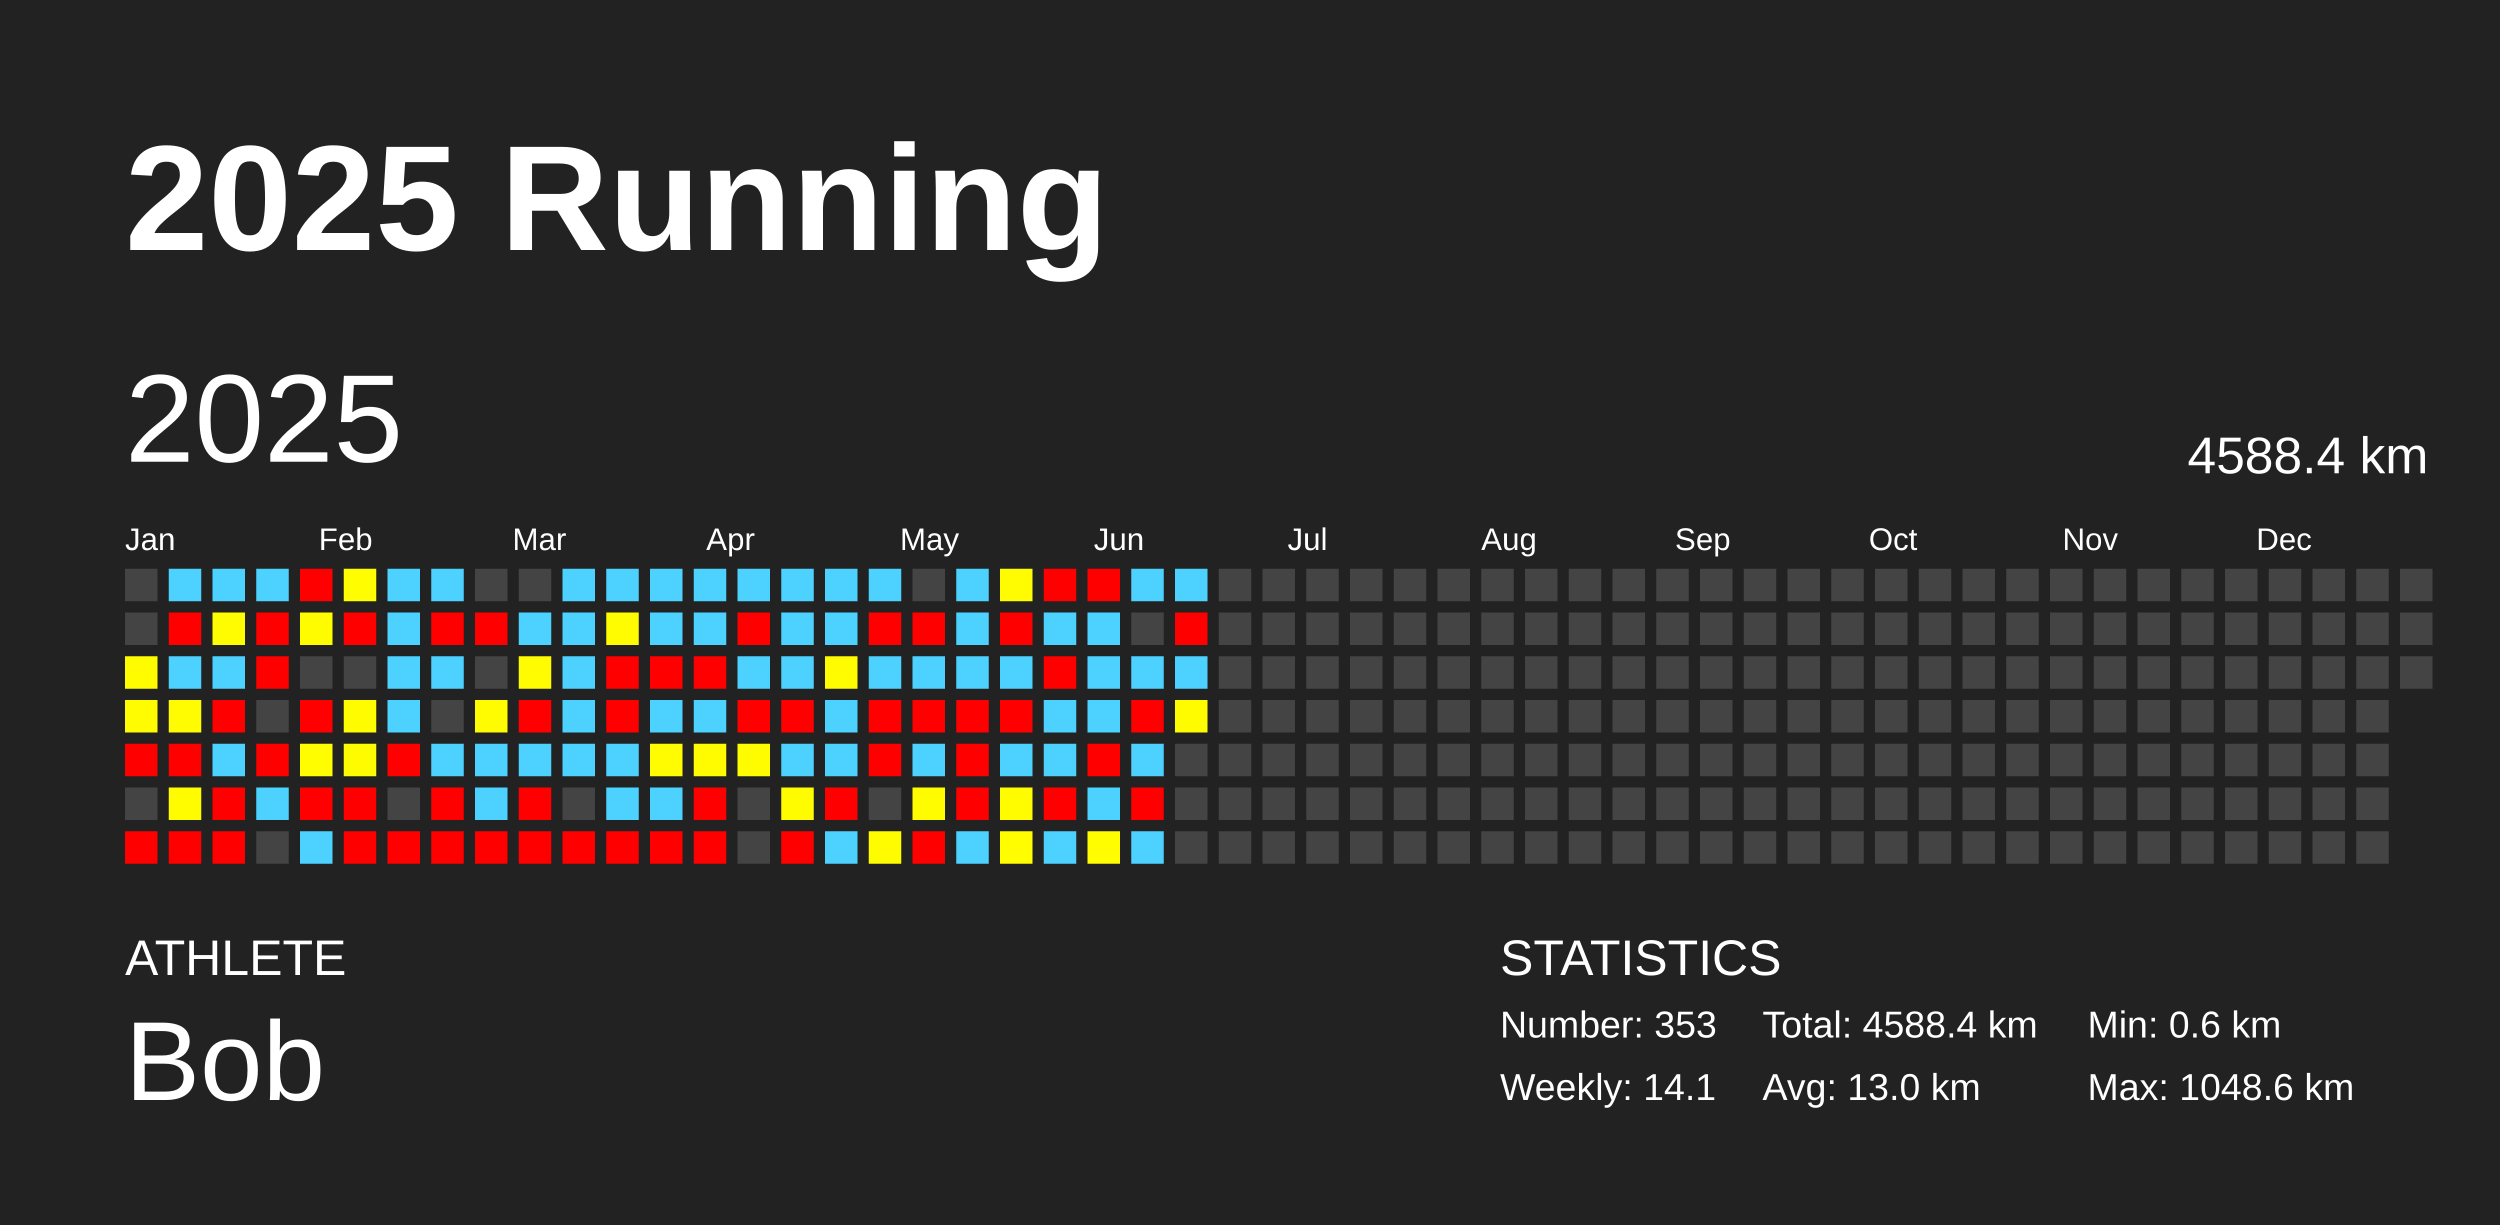
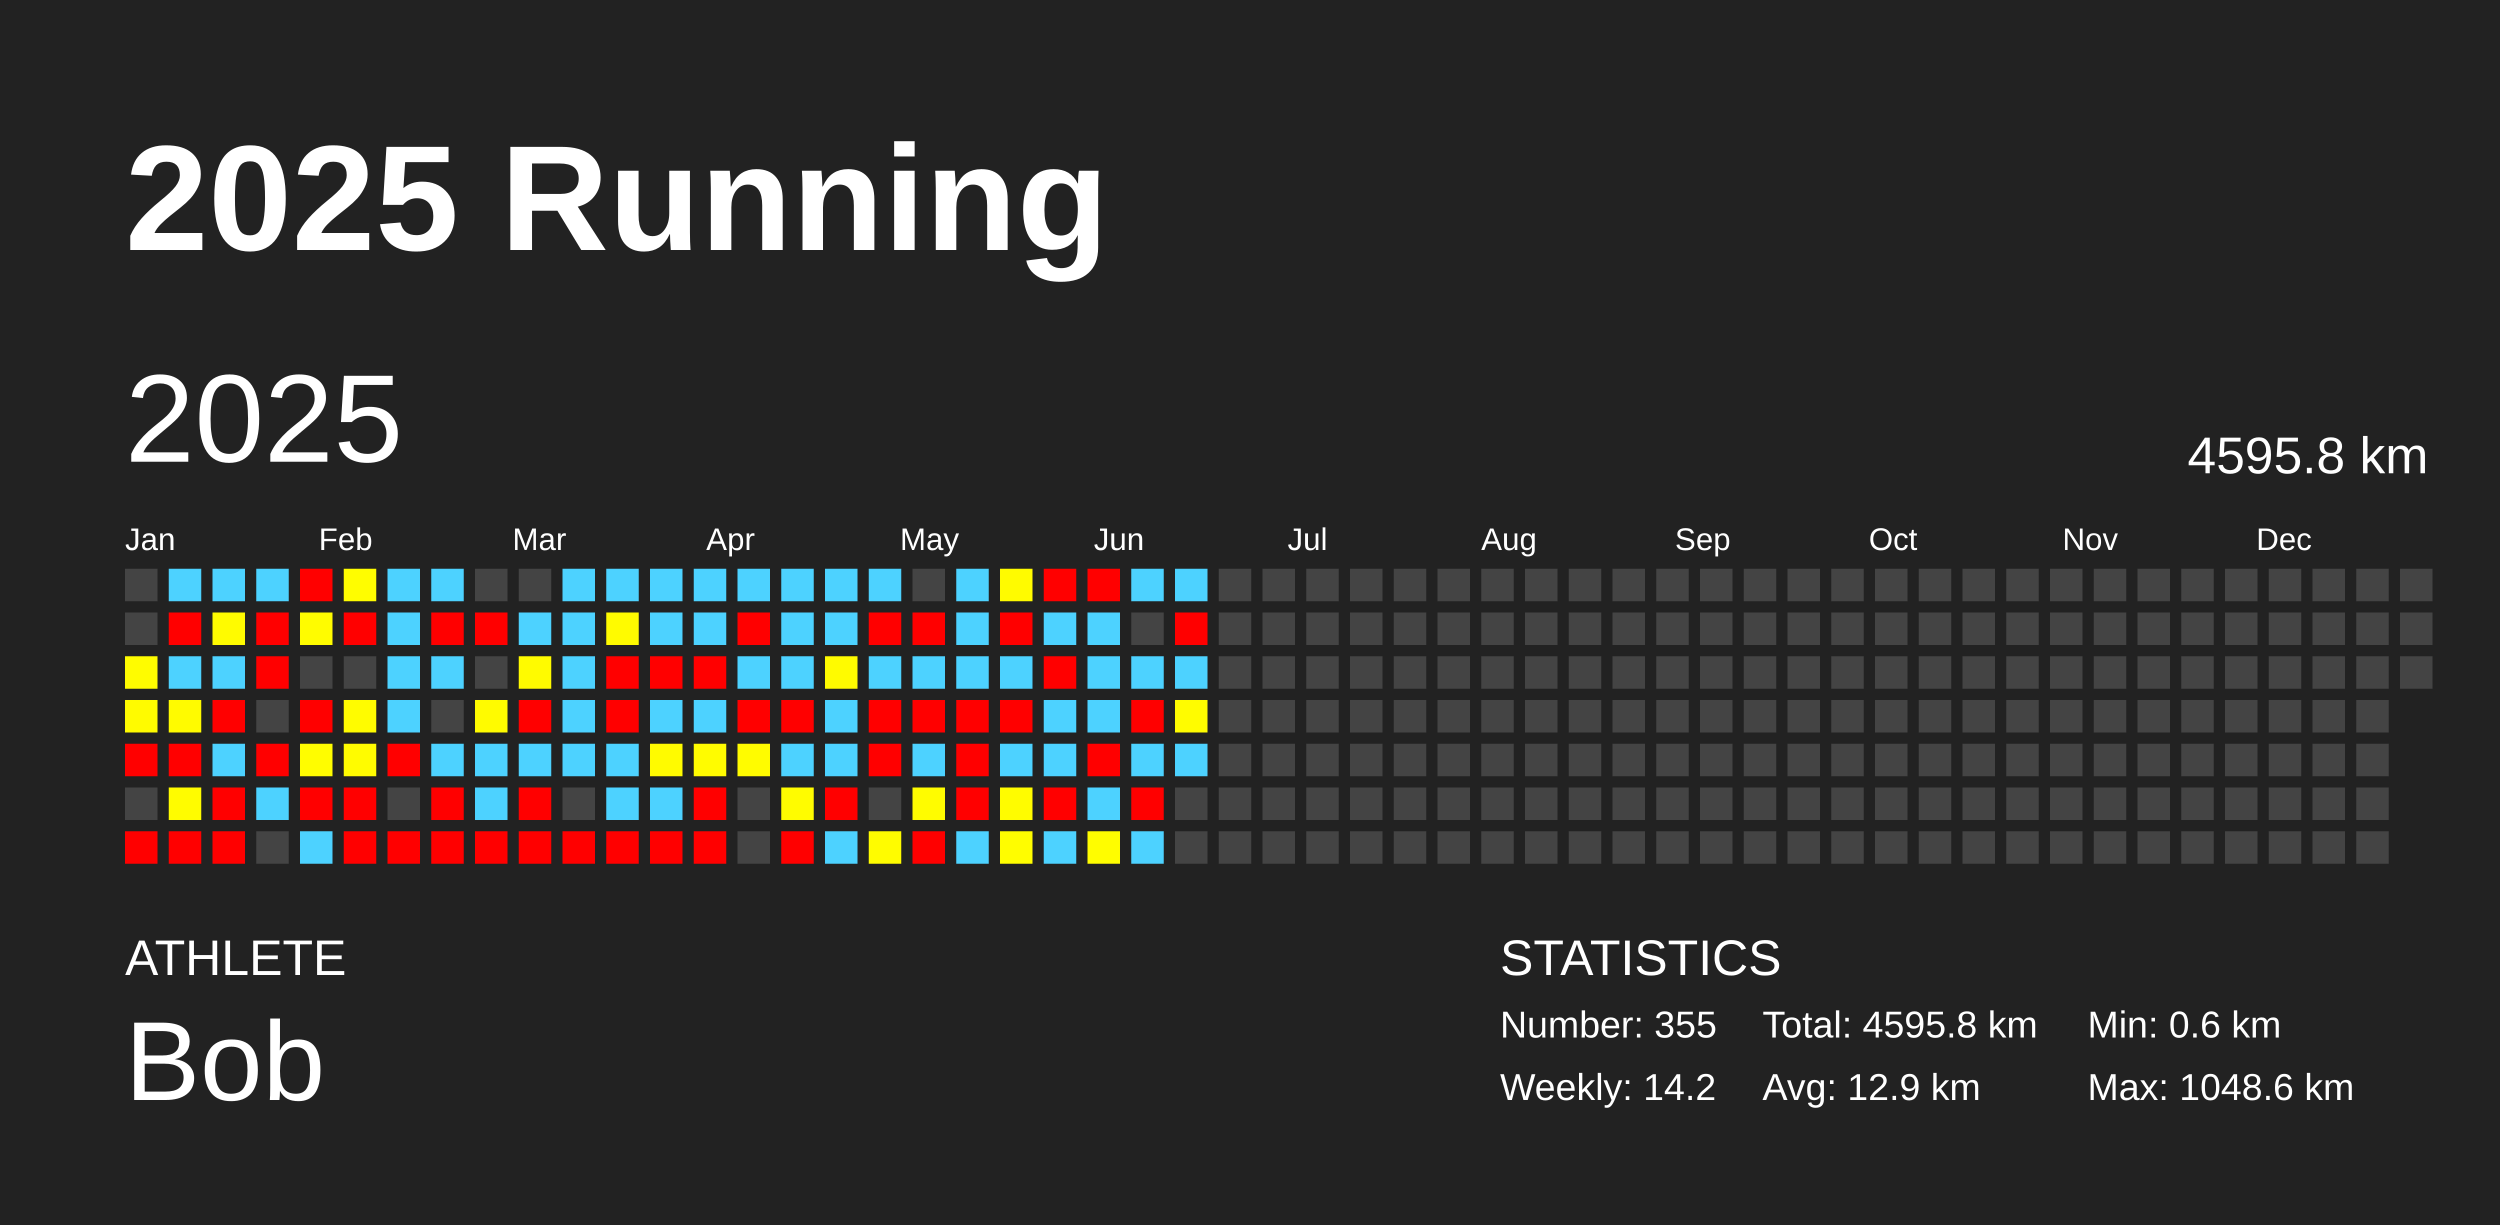
<svg xmlns="http://www.w3.org/2000/svg" baseProfile="full" height="98mm" version="1.1" viewBox="0,0,200,98" width="200mm">
  <defs />
  <rect fill="#222222" height="98" width="200" x="0" y="0" />
  <text fill="#FFFFFF" style="font-size:12px; font-family:Arial; font-weight:bold;" x="10" y="20">2025 Running</text>
  <text fill="#FFFFFF" style="font-size:4px; font-family:Arial" x="10" y="78">ATHLETE</text>
  <text fill="#FFFFFF" style="font-size:9px; font-family:Arial" x="10" y="88">Bob</text>
  <text fill="#FFFFFF" style="font-size:4px; font-family:Arial" x="120" y="78">STATISTICS</text>
-   <text fill="#FFFFFF" style="font-size:3px; font-family:Arial" x="120" y="83">Number: 353</text>
-   <text fill="#FFFFFF" style="font-size:3px; font-family:Arial" x="120" y="88">Weekly: 14.1</text>
-   <text fill="#FFFFFF" style="font-size:3px; font-family:Arial" x="141" y="83">Total: 4588.4 km</text>
-   <text fill="#FFFFFF" style="font-size:3px; font-family:Arial" x="141" y="88">Avg: 13.0 km</text>
+   <text fill="#FFFFFF" style="font-size:3px; font-family:Arial" x="120" y="83">Number: 355</text>
+   <text fill="#FFFFFF" style="font-size:3px; font-family:Arial" x="120" y="88">Weekly: 14.2</text>
+   <text fill="#FFFFFF" style="font-size:3px; font-family:Arial" x="141" y="83">Total: 4595.8 km</text>
+   <text fill="#FFFFFF" style="font-size:3px; font-family:Arial" x="141" y="88">Avg: 12.9 km</text>
  <text fill="#FFFFFF" style="font-size:3px; font-family:Arial" x="167" y="83">Min: 0.6 km</text>
  <text fill="#FFFFFF" style="font-size:3px; font-family:Arial" x="167" y="88">Max: 1048.6 km</text>
  <text dominant-baseline="hanging" fill="#FFFFFF" style="font-size:10.0px; font-family:Arial;" x="10" y="30">2025</text>
-   <text dominant-baseline="hanging" fill="#FFFFFF" style="font-size:4.125px; font-family:Arial;" x="175" y="35">4588.4 km</text>
+   <text dominant-baseline="hanging" fill="#FFFFFF" style="font-size:4.125px; font-family:Arial;" x="175" y="35">4595.8 km</text>
  <text fill="#FFFFFF" style="font-size:2.5px; font-family:Arial" x="10.0" y="44">Jan</text>
  <text fill="#FFFFFF" style="font-size:2.5px; font-family:Arial" x="25.5" y="44">Feb</text>
  <text fill="#FFFFFF" style="font-size:2.5px; font-family:Arial" x="41.0" y="44">Mar</text>
  <text fill="#FFFFFF" style="font-size:2.5px; font-family:Arial" x="56.5" y="44">Apr</text>
  <text fill="#FFFFFF" style="font-size:2.5px; font-family:Arial" x="72.0" y="44">May</text>
  <text fill="#FFFFFF" style="font-size:2.5px; font-family:Arial" x="87.5" y="44">Jun</text>
  <text fill="#FFFFFF" style="font-size:2.5px; font-family:Arial" x="103.0" y="44">Jul</text>
  <text fill="#FFFFFF" style="font-size:2.5px; font-family:Arial" x="118.5" y="44">Aug</text>
  <text fill="#FFFFFF" style="font-size:2.5px; font-family:Arial" x="134.0" y="44">Sep</text>
  <text fill="#FFFFFF" style="font-size:2.5px; font-family:Arial" x="149.5" y="44">Oct</text>
  <text fill="#FFFFFF" style="font-size:2.5px; font-family:Arial" x="165.0" y="44">Nov</text>
  <text fill="#FFFFFF" style="font-size:2.5px; font-family:Arial" x="180.5" y="44">Dec</text>
  <rect fill="#444444" height="2.6" width="2.6" x="10.0" y="45.5" />
  <rect fill="#444444" height="2.6" width="2.6" x="10.0" y="49.0" />
  <rect fill="#fffc00" height="2.6" width="2.6" x="10.0" y="52.5" />
  <rect fill="#fffb00" height="2.6" width="2.6" x="10.0" y="56.0" />
  <rect fill="red" height="2.6" width="2.6" x="10.0" y="59.5" />
  <rect fill="#444444" height="2.6" width="2.6" x="10.0" y="63.0" />
  <rect fill="red" height="2.6" width="2.6" x="10.0" y="66.5" />
  <rect fill="#4dd2ff" height="2.6" width="2.6" x="13.5" y="45.5" />
  <rect fill="red" height="2.6" width="2.6" x="13.5" y="49.0" />
  <rect fill="#4dd2ff" height="2.6" width="2.6" x="13.5" y="52.5" />
  <rect fill="#fffb00" height="2.6" width="2.6" x="13.5" y="56.0" />
  <rect fill="red" height="2.6" width="2.6" x="13.5" y="59.5" />
  <rect fill="#fffc00" height="2.6" width="2.6" x="13.5" y="63.0" />
  <rect fill="red" height="2.6" width="2.6" x="13.5" y="66.5" />
  <rect fill="#4dd2ff" height="2.6" width="2.6" x="17.0" y="45.5" />
  <rect fill="#fffb00" height="2.6" width="2.6" x="17.0" y="49.0" />
  <rect fill="#4dd2ff" height="2.6" width="2.6" x="17.0" y="52.5" />
  <rect fill="red" height="2.6" width="2.6" x="17.0" y="56.0" />
  <rect fill="#4dd2ff" height="2.6" width="2.6" x="17.0" y="59.5" />
  <rect fill="red" height="2.6" width="2.6" x="17.0" y="63.0" />
  <rect fill="red" height="2.6" width="2.6" x="17.0" y="66.5" />
  <rect fill="#4dd2ff" height="2.6" width="2.6" x="20.5" y="45.5" />
  <rect fill="red" height="2.6" width="2.6" x="20.5" y="49.0" />
  <rect fill="red" height="2.6" width="2.6" x="20.5" y="52.5" />
  <rect fill="#444444" height="2.6" width="2.6" x="20.5" y="56.0" />
  <rect fill="red" height="2.6" width="2.6" x="20.5" y="59.5" />
  <rect fill="#4dd2ff" height="2.6" width="2.6" x="20.5" y="63.0" />
  <rect fill="#444444" height="2.6" width="2.6" x="20.5" y="66.5" />
  <rect fill="red" height="2.6" width="2.6" x="24.0" y="45.5" />
  <rect fill="#fffc00" height="2.6" width="2.6" x="24.0" y="49.0" />
  <rect fill="#444444" height="2.6" width="2.6" x="24.0" y="52.5" />
  <rect fill="red" height="2.6" width="2.6" x="24.0" y="56.0" />
  <rect fill="#fffd00" height="2.6" width="2.6" x="24.0" y="59.5" />
  <rect fill="red" height="2.6" width="2.6" x="24.0" y="63.0" />
  <rect fill="#4dd2ff" height="2.6" width="2.6" x="24.0" y="66.5" />
  <rect fill="#fffd00" height="2.6" width="2.6" x="27.5" y="45.5" />
  <rect fill="red" height="2.6" width="2.6" x="27.5" y="49.0" />
  <rect fill="#444444" height="2.6" width="2.6" x="27.5" y="52.5" />
  <rect fill="#fffc00" height="2.6" width="2.6" x="27.5" y="56.0" />
  <rect fill="#fffc00" height="2.6" width="2.6" x="27.5" y="59.5" />
  <rect fill="red" height="2.6" width="2.6" x="27.5" y="63.0" />
  <rect fill="red" height="2.6" width="2.6" x="27.5" y="66.5" />
  <rect fill="#4dd2ff" height="2.6" width="2.6" x="31.0" y="45.5" />
  <rect fill="#4dd2ff" height="2.6" width="2.6" x="31.0" y="49.0" />
  <rect fill="#4dd2ff" height="2.6" width="2.6" x="31.0" y="52.5" />
  <rect fill="#4dd2ff" height="2.6" width="2.6" x="31.0" y="56.0" />
  <rect fill="red" height="2.6" width="2.6" x="31.0" y="59.5" />
  <rect fill="#444444" height="2.6" width="2.6" x="31.0" y="63.0" />
  <rect fill="red" height="2.6" width="2.6" x="31.0" y="66.5" />
  <rect fill="#4dd2ff" height="2.6" width="2.6" x="34.5" y="45.5" />
  <rect fill="red" height="2.6" width="2.6" x="34.5" y="49.0" />
  <rect fill="#4dd2ff" height="2.6" width="2.6" x="34.5" y="52.5" />
  <rect fill="#444444" height="2.6" width="2.6" x="34.5" y="56.0" />
  <rect fill="#4dd2ff" height="2.6" width="2.6" x="34.5" y="59.5" />
  <rect fill="red" height="2.6" width="2.6" x="34.5" y="63.0" />
  <rect fill="red" height="2.6" width="2.6" x="34.5" y="66.5" />
  <rect fill="#444444" height="2.6" width="2.6" x="38.0" y="45.5" />
  <rect fill="red" height="2.6" width="2.6" x="38.0" y="49.0" />
  <rect fill="#444444" height="2.6" width="2.6" x="38.0" y="52.5" />
  <rect fill="#fffb00" height="2.6" width="2.6" x="38.0" y="56.0" />
  <rect fill="#4dd2ff" height="2.6" width="2.6" x="38.0" y="59.5" />
  <rect fill="#4dd2ff" height="2.6" width="2.6" x="38.0" y="63.0" />
  <rect fill="red" height="2.6" width="2.6" x="38.0" y="66.5" />
  <rect fill="#444444" height="2.6" width="2.6" x="41.5" y="45.5" />
  <rect fill="#4dd2ff" height="2.6" width="2.6" x="41.5" y="49.0" />
  <rect fill="#fffb00" height="2.6" width="2.6" x="41.5" y="52.5" />
  <rect fill="red" height="2.6" width="2.6" x="41.5" y="56.0" />
  <rect fill="#4dd2ff" height="2.6" width="2.6" x="41.5" y="59.5" />
  <rect fill="red" height="2.6" width="2.6" x="41.5" y="63.0" />
  <rect fill="red" height="2.6" width="2.6" x="41.5" y="66.5" />
  <rect fill="#4dd2ff" height="2.6" width="2.6" x="45.0" y="45.5" />
  <rect fill="#4dd2ff" height="2.6" width="2.6" x="45.0" y="49.0" />
  <rect fill="#4dd2ff" height="2.6" width="2.6" x="45.0" y="52.5" />
  <rect fill="#4dd2ff" height="2.6" width="2.6" x="45.0" y="56.0" />
  <rect fill="#4dd2ff" height="2.6" width="2.6" x="45.0" y="59.5" />
  <rect fill="#444444" height="2.6" width="2.6" x="45.0" y="63.0" />
  <rect fill="red" height="2.6" width="2.6" x="45.0" y="66.5" />
  <rect fill="#4dd2ff" height="2.6" width="2.6" x="48.5" y="45.5" />
  <rect fill="#fffb00" height="2.6" width="2.6" x="48.5" y="49.0" />
  <rect fill="red" height="2.6" width="2.6" x="48.5" y="52.5" />
  <rect fill="red" height="2.6" width="2.6" x="48.5" y="56.0" />
  <rect fill="#4dd2ff" height="2.6" width="2.6" x="48.5" y="59.5" />
  <rect fill="#4dd2ff" height="2.6" width="2.6" x="48.5" y="63.0" />
  <rect fill="red" height="2.6" width="2.6" x="48.5" y="66.5" />
  <rect fill="#4dd2ff" height="2.6" width="2.6" x="52.0" y="45.5" />
  <rect fill="#4dd2ff" height="2.6" width="2.6" x="52.0" y="49.0" />
  <rect fill="red" height="2.6" width="2.6" x="52.0" y="52.5" />
  <rect fill="#4dd2ff" height="2.6" width="2.6" x="52.0" y="56.0" />
  <rect fill="#fffb00" height="2.6" width="2.6" x="52.0" y="59.5" />
  <rect fill="#4dd2ff" height="2.6" width="2.6" x="52.0" y="63.0" />
  <rect fill="red" height="2.6" width="2.6" x="52.0" y="66.5" />
  <rect fill="#4dd2ff" height="2.6" width="2.6" x="55.5" y="45.5" />
  <rect fill="#4dd2ff" height="2.6" width="2.6" x="55.5" y="49.0" />
  <rect fill="red" height="2.6" width="2.6" x="55.5" y="52.5" />
  <rect fill="#4dd2ff" height="2.6" width="2.6" x="55.5" y="56.0" />
  <rect fill="#fffc00" height="2.6" width="2.6" x="55.5" y="59.5" />
  <rect fill="red" height="2.6" width="2.6" x="55.5" y="63.0" />
  <rect fill="red" height="2.6" width="2.6" x="55.5" y="66.5" />
  <rect fill="#4dd2ff" height="2.6" width="2.6" x="59.0" y="45.5" />
  <rect fill="red" height="2.6" width="2.6" x="59.0" y="49.0" />
  <rect fill="#4dd2ff" height="2.6" width="2.6" x="59.0" y="52.5" />
  <rect fill="red" height="2.6" width="2.6" x="59.0" y="56.0" />
  <rect fill="#fffc00" height="2.6" width="2.6" x="59.0" y="59.5" />
  <rect fill="#444444" height="2.6" width="2.6" x="59.0" y="63.0" />
  <rect fill="#444444" height="2.6" width="2.6" x="59.0" y="66.5" />
  <rect fill="#4dd2ff" height="2.6" width="2.6" x="62.5" y="45.5" />
  <rect fill="#4dd2ff" height="2.6" width="2.6" x="62.5" y="49.0" />
  <rect fill="#4dd2ff" height="2.6" width="2.6" x="62.5" y="52.5" />
  <rect fill="red" height="2.6" width="2.6" x="62.5" y="56.0" />
  <rect fill="#4dd2ff" height="2.6" width="2.6" x="62.5" y="59.5" />
  <rect fill="#fffc00" height="2.6" width="2.6" x="62.5" y="63.0" />
  <rect fill="red" height="2.6" width="2.6" x="62.5" y="66.5" />
  <rect fill="#4dd2ff" height="2.6" width="2.6" x="66.0" y="45.5" />
  <rect fill="#4dd2ff" height="2.6" width="2.6" x="66.0" y="49.0" />
  <rect fill="#fffb00" height="2.6" width="2.6" x="66.0" y="52.5" />
  <rect fill="#4dd2ff" height="2.6" width="2.6" x="66.0" y="56.0" />
  <rect fill="#4dd2ff" height="2.6" width="2.6" x="66.0" y="59.5" />
  <rect fill="red" height="2.6" width="2.6" x="66.0" y="63.0" />
  <rect fill="#4dd2ff" height="2.6" width="2.6" x="66.0" y="66.5" />
  <rect fill="#4dd2ff" height="2.6" width="2.6" x="69.5" y="45.5" />
  <rect fill="red" height="2.6" width="2.6" x="69.5" y="49.0" />
  <rect fill="#4dd2ff" height="2.6" width="2.6" x="69.5" y="52.5" />
  <rect fill="red" height="2.6" width="2.6" x="69.5" y="56.0" />
  <rect fill="red" height="2.6" width="2.6" x="69.5" y="59.5" />
  <rect fill="#444444" height="2.6" width="2.6" x="69.5" y="63.0" />
  <rect fill="#fffc00" height="2.6" width="2.6" x="69.5" y="66.5" />
  <rect fill="#444444" height="2.6" width="2.6" x="73.0" y="45.5" />
  <rect fill="red" height="2.6" width="2.6" x="73.0" y="49.0" />
  <rect fill="#4dd2ff" height="2.6" width="2.6" x="73.0" y="52.5" />
  <rect fill="red" height="2.6" width="2.6" x="73.0" y="56.0" />
  <rect fill="#4dd2ff" height="2.6" width="2.6" x="73.0" y="59.5" />
  <rect fill="#fffc00" height="2.6" width="2.6" x="73.0" y="63.0" />
  <rect fill="red" height="2.6" width="2.6" x="73.0" y="66.5" />
  <rect fill="#4dd2ff" height="2.6" width="2.6" x="76.5" y="45.5" />
  <rect fill="#4dd2ff" height="2.6" width="2.6" x="76.5" y="49.0" />
  <rect fill="#4dd2ff" height="2.6" width="2.6" x="76.5" y="52.5" />
  <rect fill="red" height="2.6" width="2.6" x="76.5" y="56.0" />
  <rect fill="red" height="2.6" width="2.6" x="76.5" y="59.5" />
  <rect fill="red" height="2.6" width="2.6" x="76.5" y="63.0" />
  <rect fill="#4dd2ff" height="2.6" width="2.6" x="76.5" y="66.5" />
  <rect fill="#fffb00" height="2.6" width="2.6" x="80.0" y="45.5" />
  <rect fill="red" height="2.6" width="2.6" x="80.0" y="49.0" />
  <rect fill="#4dd2ff" height="2.6" width="2.6" x="80.0" y="52.5" />
  <rect fill="red" height="2.6" width="2.6" x="80.0" y="56.0" />
  <rect fill="#4dd2ff" height="2.6" width="2.6" x="80.0" y="59.5" />
  <rect fill="#fffc00" height="2.6" width="2.6" x="80.0" y="63.0" />
  <rect fill="#fffd00" height="2.6" width="2.6" x="80.0" y="66.5" />
  <rect fill="red" height="2.6" width="2.6" x="83.5" y="45.5" />
  <rect fill="#4dd2ff" height="2.6" width="2.6" x="83.5" y="49.0" />
  <rect fill="red" height="2.6" width="2.6" x="83.5" y="52.5" />
  <rect fill="#4dd2ff" height="2.6" width="2.6" x="83.5" y="56.0" />
  <rect fill="#4dd2ff" height="2.6" width="2.6" x="83.5" y="59.5" />
  <rect fill="red" height="2.6" width="2.6" x="83.5" y="63.0" />
  <rect fill="#4dd2ff" height="2.6" width="2.6" x="83.5" y="66.5" />
  <rect fill="red" height="2.6" width="2.6" x="87.0" y="45.5" />
  <rect fill="#4dd2ff" height="2.6" width="2.6" x="87.0" y="49.0" />
  <rect fill="#4dd2ff" height="2.6" width="2.6" x="87.0" y="52.5" />
  <rect fill="#4dd2ff" height="2.6" width="2.6" x="87.0" y="56.0" />
  <rect fill="red" height="2.6" width="2.6" x="87.0" y="59.5" />
  <rect fill="#4dd2ff" height="2.6" width="2.6" x="87.0" y="63.0" />
  <rect fill="#fffd00" height="2.6" width="2.6" x="87.0" y="66.5" />
  <rect fill="#4dd2ff" height="2.6" width="2.6" x="90.5" y="45.5" />
  <rect fill="#444444" height="2.6" width="2.6" x="90.5" y="49.0" />
  <rect fill="#4dd2ff" height="2.6" width="2.6" x="90.5" y="52.5" />
  <rect fill="red" height="2.6" width="2.6" x="90.5" y="56.0" />
  <rect fill="#4dd2ff" height="2.6" width="2.6" x="90.5" y="59.5" />
  <rect fill="red" height="2.6" width="2.6" x="90.5" y="63.0" />
  <rect fill="#4dd2ff" height="2.6" width="2.6" x="90.5" y="66.5" />
  <rect fill="#4dd2ff" height="2.6" width="2.6" x="94.0" y="45.5" />
  <rect fill="red" height="2.6" width="2.6" x="94.0" y="49.0" />
  <rect fill="#4dd2ff" height="2.6" width="2.6" x="94.0" y="52.5" />
  <rect fill="#fffc00" height="2.6" width="2.6" x="94.0" y="56.0" />
-   <rect fill="#444444" height="2.6" width="2.6" x="94.0" y="59.5" />
+   <rect fill="#4dd2ff" height="2.6" width="2.6" x="94.0" y="59.5" />
  <rect fill="#444444" height="2.6" width="2.6" x="94.0" y="63.0" />
  <rect fill="#444444" height="2.6" width="2.6" x="94.0" y="66.5" />
  <rect fill="#444444" height="2.6" width="2.6" x="97.5" y="45.5" />
  <rect fill="#444444" height="2.6" width="2.6" x="97.5" y="49.0" />
  <rect fill="#444444" height="2.6" width="2.6" x="97.5" y="52.5" />
  <rect fill="#444444" height="2.6" width="2.6" x="97.5" y="56.0" />
  <rect fill="#444444" height="2.6" width="2.6" x="97.5" y="59.5" />
  <rect fill="#444444" height="2.6" width="2.6" x="97.5" y="63.0" />
  <rect fill="#444444" height="2.6" width="2.6" x="97.5" y="66.5" />
  <rect fill="#444444" height="2.6" width="2.6" x="101.0" y="45.5" />
  <rect fill="#444444" height="2.6" width="2.6" x="101.0" y="49.0" />
  <rect fill="#444444" height="2.6" width="2.6" x="101.0" y="52.5" />
  <rect fill="#444444" height="2.6" width="2.6" x="101.0" y="56.0" />
  <rect fill="#444444" height="2.6" width="2.6" x="101.0" y="59.5" />
  <rect fill="#444444" height="2.6" width="2.6" x="101.0" y="63.0" />
  <rect fill="#444444" height="2.6" width="2.6" x="101.0" y="66.5" />
  <rect fill="#444444" height="2.6" width="2.6" x="104.5" y="45.5" />
  <rect fill="#444444" height="2.6" width="2.6" x="104.5" y="49.0" />
  <rect fill="#444444" height="2.6" width="2.6" x="104.5" y="52.5" />
  <rect fill="#444444" height="2.6" width="2.6" x="104.5" y="56.0" />
  <rect fill="#444444" height="2.6" width="2.6" x="104.5" y="59.5" />
  <rect fill="#444444" height="2.6" width="2.6" x="104.5" y="63.0" />
  <rect fill="#444444" height="2.6" width="2.6" x="104.5" y="66.5" />
  <rect fill="#444444" height="2.6" width="2.6" x="108.0" y="45.5" />
  <rect fill="#444444" height="2.6" width="2.6" x="108.0" y="49.0" />
  <rect fill="#444444" height="2.6" width="2.6" x="108.0" y="52.5" />
  <rect fill="#444444" height="2.6" width="2.6" x="108.0" y="56.0" />
  <rect fill="#444444" height="2.6" width="2.6" x="108.0" y="59.5" />
  <rect fill="#444444" height="2.6" width="2.6" x="108.0" y="63.0" />
  <rect fill="#444444" height="2.6" width="2.6" x="108.0" y="66.5" />
  <rect fill="#444444" height="2.6" width="2.6" x="111.5" y="45.5" />
  <rect fill="#444444" height="2.6" width="2.6" x="111.5" y="49.0" />
  <rect fill="#444444" height="2.6" width="2.6" x="111.5" y="52.5" />
  <rect fill="#444444" height="2.6" width="2.6" x="111.5" y="56.0" />
  <rect fill="#444444" height="2.6" width="2.6" x="111.5" y="59.5" />
  <rect fill="#444444" height="2.6" width="2.6" x="111.5" y="63.0" />
  <rect fill="#444444" height="2.6" width="2.6" x="111.5" y="66.5" />
  <rect fill="#444444" height="2.6" width="2.6" x="115.0" y="45.5" />
  <rect fill="#444444" height="2.6" width="2.6" x="115.0" y="49.0" />
  <rect fill="#444444" height="2.6" width="2.6" x="115.0" y="52.5" />
  <rect fill="#444444" height="2.6" width="2.6" x="115.0" y="56.0" />
  <rect fill="#444444" height="2.6" width="2.6" x="115.0" y="59.5" />
  <rect fill="#444444" height="2.6" width="2.6" x="115.0" y="63.0" />
  <rect fill="#444444" height="2.6" width="2.6" x="115.0" y="66.5" />
  <rect fill="#444444" height="2.6" width="2.6" x="118.5" y="45.5" />
  <rect fill="#444444" height="2.6" width="2.6" x="118.5" y="49.0" />
  <rect fill="#444444" height="2.6" width="2.6" x="118.5" y="52.5" />
  <rect fill="#444444" height="2.6" width="2.6" x="118.5" y="56.0" />
  <rect fill="#444444" height="2.6" width="2.6" x="118.5" y="59.5" />
  <rect fill="#444444" height="2.6" width="2.6" x="118.5" y="63.0" />
  <rect fill="#444444" height="2.6" width="2.6" x="118.5" y="66.5" />
  <rect fill="#444444" height="2.6" width="2.6" x="122.0" y="45.5" />
  <rect fill="#444444" height="2.6" width="2.6" x="122.0" y="49.0" />
  <rect fill="#444444" height="2.6" width="2.6" x="122.0" y="52.5" />
  <rect fill="#444444" height="2.6" width="2.6" x="122.0" y="56.0" />
  <rect fill="#444444" height="2.6" width="2.6" x="122.0" y="59.5" />
  <rect fill="#444444" height="2.6" width="2.6" x="122.0" y="63.0" />
  <rect fill="#444444" height="2.6" width="2.6" x="122.0" y="66.5" />
  <rect fill="#444444" height="2.6" width="2.6" x="125.5" y="45.5" />
  <rect fill="#444444" height="2.6" width="2.6" x="125.5" y="49.0" />
  <rect fill="#444444" height="2.6" width="2.6" x="125.5" y="52.5" />
  <rect fill="#444444" height="2.6" width="2.6" x="125.5" y="56.0" />
  <rect fill="#444444" height="2.6" width="2.6" x="125.5" y="59.5" />
  <rect fill="#444444" height="2.6" width="2.6" x="125.5" y="63.0" />
  <rect fill="#444444" height="2.6" width="2.6" x="125.5" y="66.5" />
  <rect fill="#444444" height="2.6" width="2.6" x="129.0" y="45.5" />
  <rect fill="#444444" height="2.6" width="2.6" x="129.0" y="49.0" />
  <rect fill="#444444" height="2.6" width="2.6" x="129.0" y="52.5" />
  <rect fill="#444444" height="2.6" width="2.6" x="129.0" y="56.0" />
  <rect fill="#444444" height="2.6" width="2.6" x="129.0" y="59.5" />
  <rect fill="#444444" height="2.6" width="2.6" x="129.0" y="63.0" />
  <rect fill="#444444" height="2.6" width="2.6" x="129.0" y="66.5" />
  <rect fill="#444444" height="2.6" width="2.6" x="132.5" y="45.5" />
  <rect fill="#444444" height="2.6" width="2.6" x="132.5" y="49.0" />
  <rect fill="#444444" height="2.6" width="2.6" x="132.5" y="52.5" />
  <rect fill="#444444" height="2.6" width="2.6" x="132.5" y="56.0" />
  <rect fill="#444444" height="2.6" width="2.6" x="132.5" y="59.5" />
  <rect fill="#444444" height="2.6" width="2.6" x="132.5" y="63.0" />
  <rect fill="#444444" height="2.6" width="2.6" x="132.5" y="66.5" />
  <rect fill="#444444" height="2.6" width="2.6" x="136.0" y="45.5" />
  <rect fill="#444444" height="2.6" width="2.6" x="136.0" y="49.0" />
  <rect fill="#444444" height="2.6" width="2.6" x="136.0" y="52.5" />
  <rect fill="#444444" height="2.6" width="2.6" x="136.0" y="56.0" />
  <rect fill="#444444" height="2.6" width="2.6" x="136.0" y="59.5" />
  <rect fill="#444444" height="2.6" width="2.6" x="136.0" y="63.0" />
  <rect fill="#444444" height="2.6" width="2.6" x="136.0" y="66.5" />
  <rect fill="#444444" height="2.6" width="2.6" x="139.5" y="45.5" />
  <rect fill="#444444" height="2.6" width="2.6" x="139.5" y="49.0" />
  <rect fill="#444444" height="2.6" width="2.6" x="139.5" y="52.5" />
  <rect fill="#444444" height="2.6" width="2.6" x="139.5" y="56.0" />
  <rect fill="#444444" height="2.6" width="2.6" x="139.5" y="59.5" />
  <rect fill="#444444" height="2.6" width="2.6" x="139.5" y="63.0" />
  <rect fill="#444444" height="2.6" width="2.6" x="139.5" y="66.5" />
  <rect fill="#444444" height="2.6" width="2.6" x="143.0" y="45.5" />
  <rect fill="#444444" height="2.6" width="2.6" x="143.0" y="49.0" />
  <rect fill="#444444" height="2.6" width="2.6" x="143.0" y="52.5" />
  <rect fill="#444444" height="2.6" width="2.6" x="143.0" y="56.0" />
  <rect fill="#444444" height="2.6" width="2.6" x="143.0" y="59.5" />
  <rect fill="#444444" height="2.6" width="2.6" x="143.0" y="63.0" />
  <rect fill="#444444" height="2.6" width="2.6" x="143.0" y="66.5" />
  <rect fill="#444444" height="2.6" width="2.6" x="146.5" y="45.5" />
  <rect fill="#444444" height="2.6" width="2.6" x="146.5" y="49.0" />
  <rect fill="#444444" height="2.6" width="2.6" x="146.5" y="52.5" />
  <rect fill="#444444" height="2.6" width="2.6" x="146.5" y="56.0" />
  <rect fill="#444444" height="2.6" width="2.6" x="146.5" y="59.5" />
  <rect fill="#444444" height="2.6" width="2.6" x="146.5" y="63.0" />
  <rect fill="#444444" height="2.6" width="2.6" x="146.5" y="66.5" />
  <rect fill="#444444" height="2.6" width="2.6" x="150.0" y="45.5" />
  <rect fill="#444444" height="2.6" width="2.6" x="150.0" y="49.0" />
  <rect fill="#444444" height="2.6" width="2.6" x="150.0" y="52.5" />
  <rect fill="#444444" height="2.6" width="2.6" x="150.0" y="56.0" />
  <rect fill="#444444" height="2.6" width="2.6" x="150.0" y="59.5" />
  <rect fill="#444444" height="2.6" width="2.6" x="150.0" y="63.0" />
  <rect fill="#444444" height="2.6" width="2.6" x="150.0" y="66.5" />
  <rect fill="#444444" height="2.6" width="2.6" x="153.5" y="45.5" />
  <rect fill="#444444" height="2.6" width="2.6" x="153.5" y="49.0" />
  <rect fill="#444444" height="2.6" width="2.6" x="153.5" y="52.5" />
  <rect fill="#444444" height="2.6" width="2.6" x="153.5" y="56.0" />
  <rect fill="#444444" height="2.6" width="2.6" x="153.5" y="59.5" />
  <rect fill="#444444" height="2.6" width="2.6" x="153.5" y="63.0" />
  <rect fill="#444444" height="2.6" width="2.6" x="153.5" y="66.5" />
  <rect fill="#444444" height="2.6" width="2.6" x="157.0" y="45.5" />
  <rect fill="#444444" height="2.6" width="2.6" x="157.0" y="49.0" />
  <rect fill="#444444" height="2.6" width="2.6" x="157.0" y="52.5" />
  <rect fill="#444444" height="2.6" width="2.6" x="157.0" y="56.0" />
  <rect fill="#444444" height="2.6" width="2.6" x="157.0" y="59.5" />
  <rect fill="#444444" height="2.6" width="2.6" x="157.0" y="63.0" />
  <rect fill="#444444" height="2.6" width="2.6" x="157.0" y="66.5" />
  <rect fill="#444444" height="2.6" width="2.6" x="160.5" y="45.5" />
  <rect fill="#444444" height="2.6" width="2.6" x="160.5" y="49.0" />
  <rect fill="#444444" height="2.6" width="2.6" x="160.5" y="52.5" />
  <rect fill="#444444" height="2.6" width="2.6" x="160.5" y="56.0" />
  <rect fill="#444444" height="2.6" width="2.6" x="160.5" y="59.5" />
  <rect fill="#444444" height="2.6" width="2.6" x="160.5" y="63.0" />
  <rect fill="#444444" height="2.6" width="2.6" x="160.5" y="66.5" />
  <rect fill="#444444" height="2.6" width="2.6" x="164.0" y="45.5" />
  <rect fill="#444444" height="2.6" width="2.6" x="164.0" y="49.0" />
  <rect fill="#444444" height="2.6" width="2.6" x="164.0" y="52.5" />
  <rect fill="#444444" height="2.6" width="2.6" x="164.0" y="56.0" />
  <rect fill="#444444" height="2.6" width="2.6" x="164.0" y="59.5" />
  <rect fill="#444444" height="2.6" width="2.6" x="164.0" y="63.0" />
  <rect fill="#444444" height="2.6" width="2.6" x="164.0" y="66.5" />
  <rect fill="#444444" height="2.6" width="2.6" x="167.5" y="45.5" />
  <rect fill="#444444" height="2.6" width="2.6" x="167.5" y="49.0" />
  <rect fill="#444444" height="2.6" width="2.6" x="167.5" y="52.5" />
  <rect fill="#444444" height="2.6" width="2.6" x="167.5" y="56.0" />
  <rect fill="#444444" height="2.6" width="2.6" x="167.5" y="59.5" />
  <rect fill="#444444" height="2.6" width="2.6" x="167.5" y="63.0" />
  <rect fill="#444444" height="2.6" width="2.6" x="167.5" y="66.5" />
  <rect fill="#444444" height="2.6" width="2.6" x="171.0" y="45.5" />
  <rect fill="#444444" height="2.6" width="2.6" x="171.0" y="49.0" />
  <rect fill="#444444" height="2.6" width="2.6" x="171.0" y="52.5" />
  <rect fill="#444444" height="2.6" width="2.6" x="171.0" y="56.0" />
  <rect fill="#444444" height="2.6" width="2.6" x="171.0" y="59.5" />
  <rect fill="#444444" height="2.6" width="2.6" x="171.0" y="63.0" />
  <rect fill="#444444" height="2.6" width="2.6" x="171.0" y="66.5" />
  <rect fill="#444444" height="2.6" width="2.6" x="174.5" y="45.5" />
  <rect fill="#444444" height="2.6" width="2.6" x="174.5" y="49.0" />
  <rect fill="#444444" height="2.6" width="2.6" x="174.5" y="52.5" />
  <rect fill="#444444" height="2.6" width="2.6" x="174.5" y="56.0" />
  <rect fill="#444444" height="2.6" width="2.6" x="174.5" y="59.5" />
  <rect fill="#444444" height="2.6" width="2.6" x="174.5" y="63.0" />
  <rect fill="#444444" height="2.6" width="2.6" x="174.5" y="66.5" />
  <rect fill="#444444" height="2.6" width="2.6" x="178.0" y="45.5" />
  <rect fill="#444444" height="2.6" width="2.6" x="178.0" y="49.0" />
  <rect fill="#444444" height="2.6" width="2.6" x="178.0" y="52.5" />
  <rect fill="#444444" height="2.6" width="2.6" x="178.0" y="56.0" />
  <rect fill="#444444" height="2.6" width="2.6" x="178.0" y="59.5" />
  <rect fill="#444444" height="2.6" width="2.6" x="178.0" y="63.0" />
  <rect fill="#444444" height="2.6" width="2.6" x="178.0" y="66.5" />
  <rect fill="#444444" height="2.6" width="2.6" x="181.5" y="45.5" />
  <rect fill="#444444" height="2.6" width="2.6" x="181.5" y="49.0" />
  <rect fill="#444444" height="2.6" width="2.6" x="181.5" y="52.5" />
  <rect fill="#444444" height="2.6" width="2.6" x="181.5" y="56.0" />
  <rect fill="#444444" height="2.6" width="2.6" x="181.5" y="59.5" />
  <rect fill="#444444" height="2.6" width="2.6" x="181.5" y="63.0" />
  <rect fill="#444444" height="2.6" width="2.6" x="181.5" y="66.5" />
  <rect fill="#444444" height="2.6" width="2.6" x="185.0" y="45.5" />
  <rect fill="#444444" height="2.6" width="2.6" x="185.0" y="49.0" />
  <rect fill="#444444" height="2.6" width="2.6" x="185.0" y="52.5" />
  <rect fill="#444444" height="2.6" width="2.6" x="185.0" y="56.0" />
  <rect fill="#444444" height="2.6" width="2.6" x="185.0" y="59.5" />
  <rect fill="#444444" height="2.6" width="2.6" x="185.0" y="63.0" />
  <rect fill="#444444" height="2.6" width="2.6" x="185.0" y="66.5" />
  <rect fill="#444444" height="2.6" width="2.6" x="188.5" y="45.5" />
  <rect fill="#444444" height="2.6" width="2.6" x="188.5" y="49.0" />
  <rect fill="#444444" height="2.6" width="2.6" x="188.5" y="52.5" />
  <rect fill="#444444" height="2.6" width="2.6" x="188.5" y="56.0" />
  <rect fill="#444444" height="2.6" width="2.6" x="188.5" y="59.5" />
  <rect fill="#444444" height="2.6" width="2.6" x="188.5" y="63.0" />
  <rect fill="#444444" height="2.6" width="2.6" x="188.5" y="66.5" />
  <rect fill="#444444" height="2.6" width="2.6" x="192.0" y="45.5" />
  <rect fill="#444444" height="2.6" width="2.6" x="192.0" y="49.0" />
  <rect fill="#444444" height="2.6" width="2.6" x="192.0" y="52.5" />
</svg>
